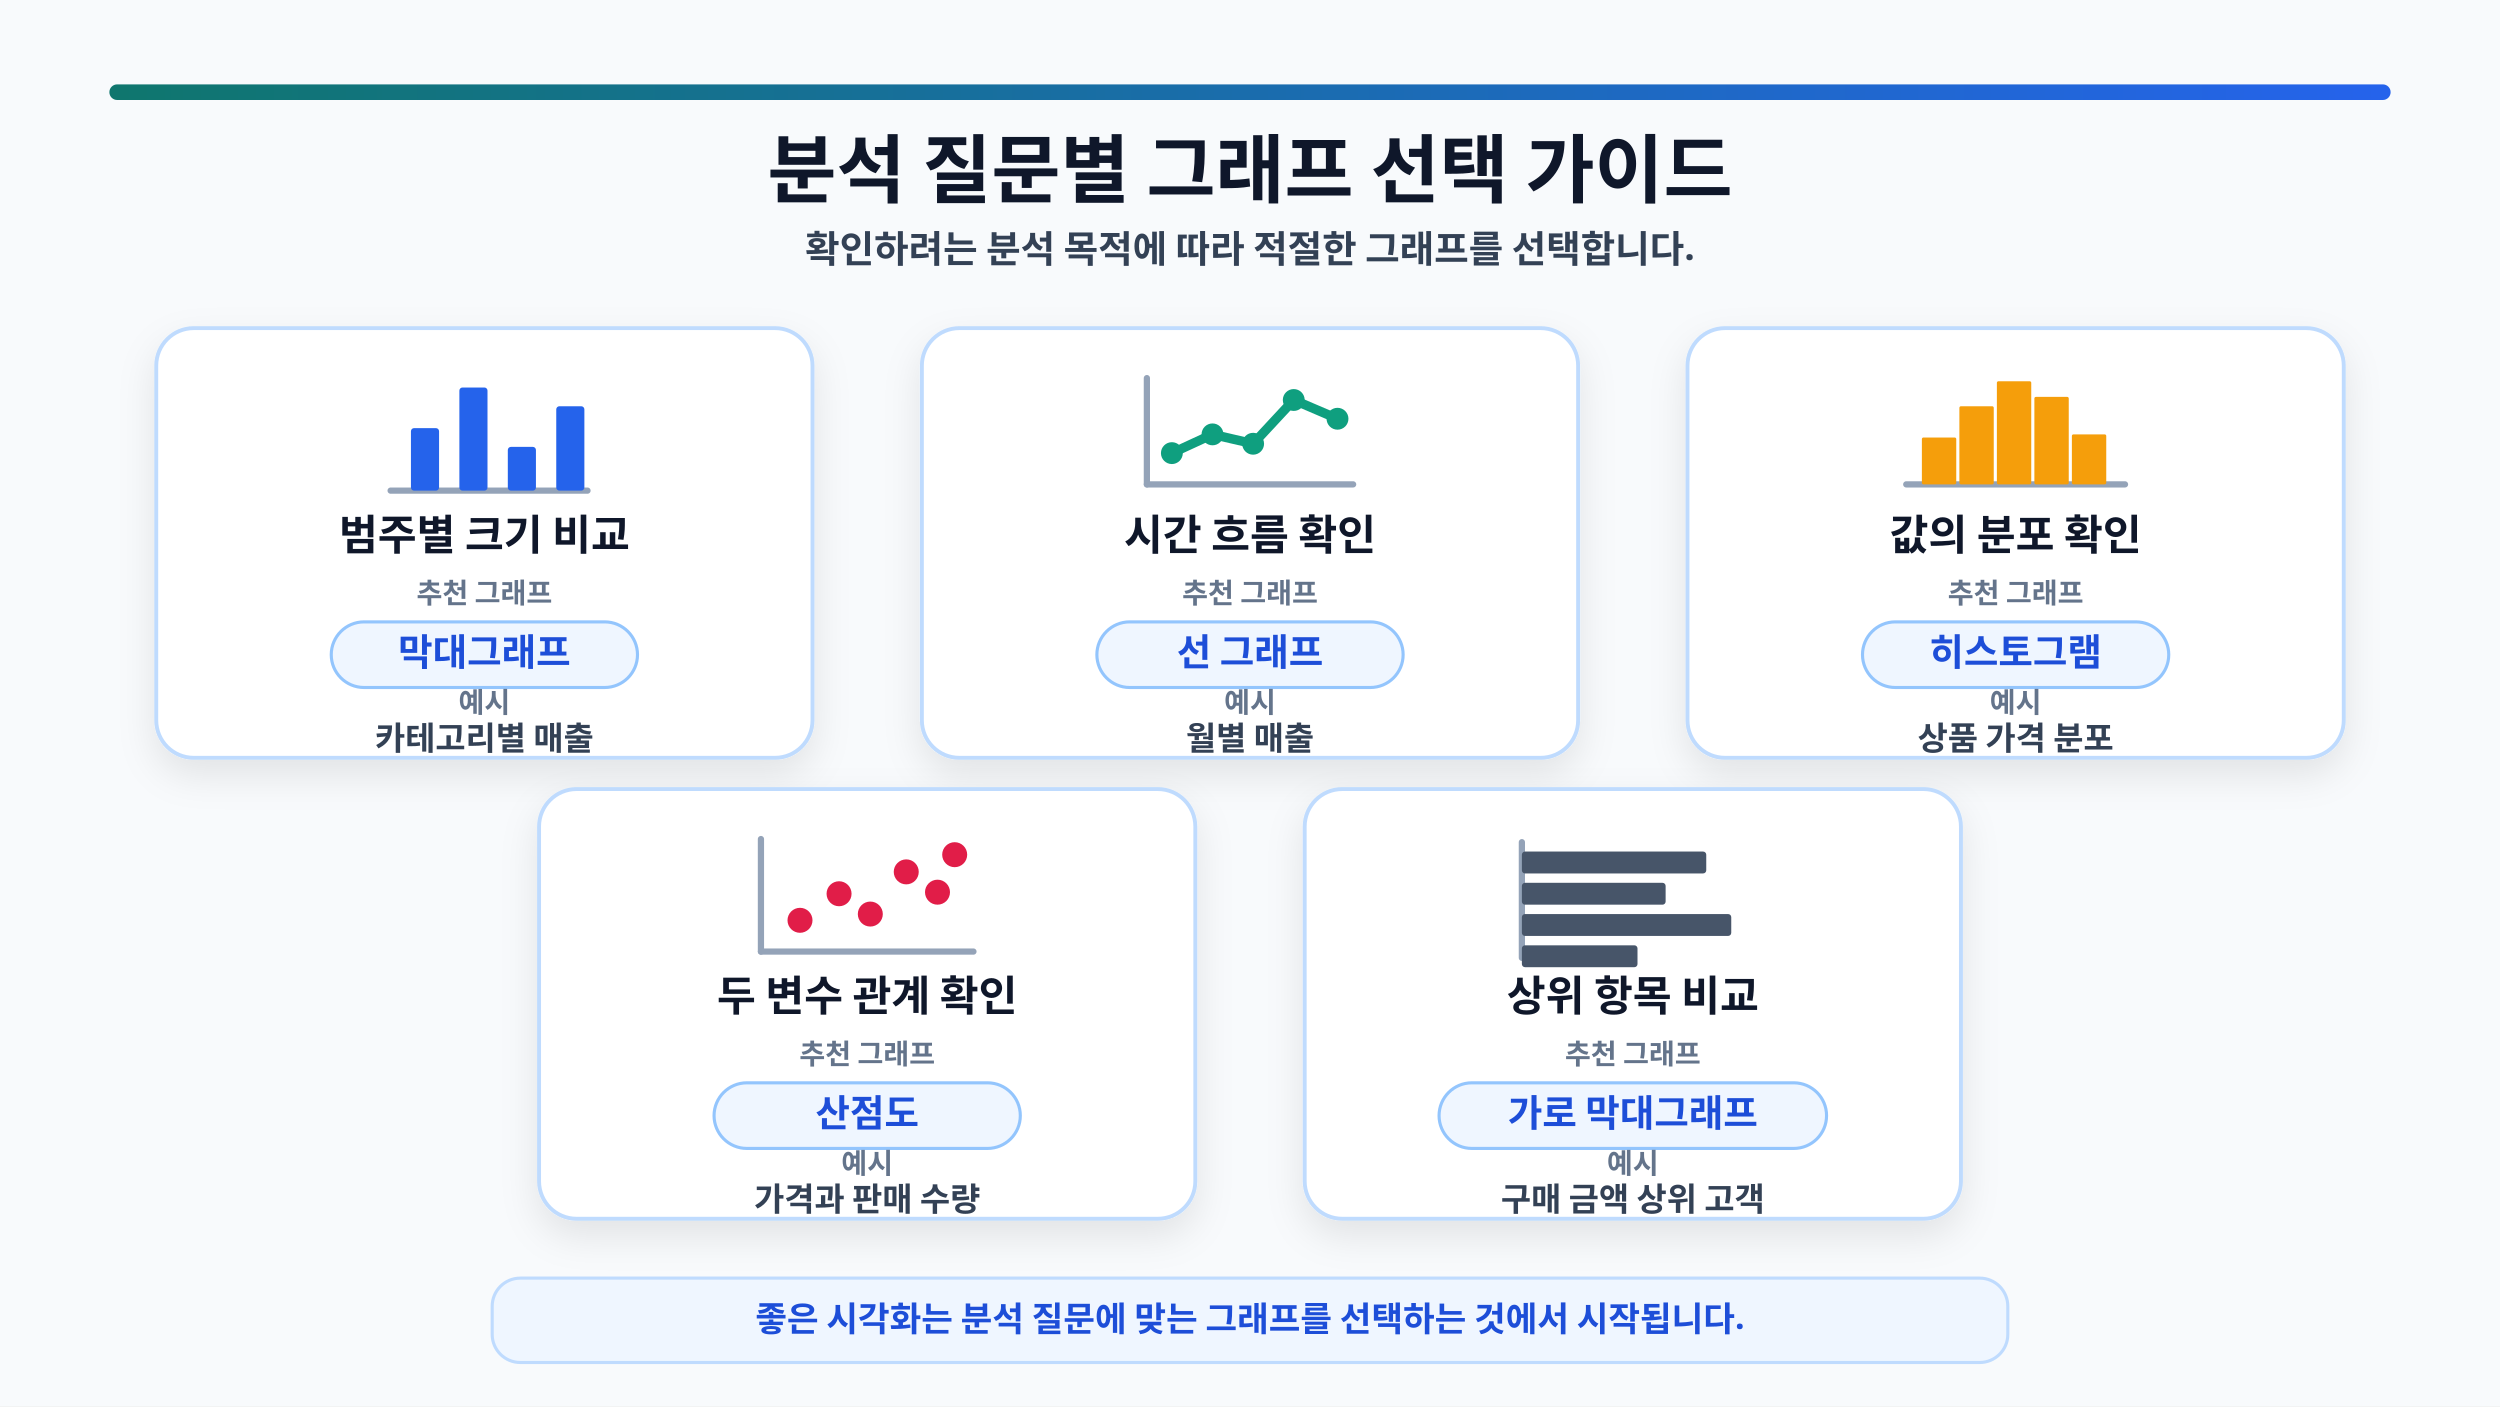
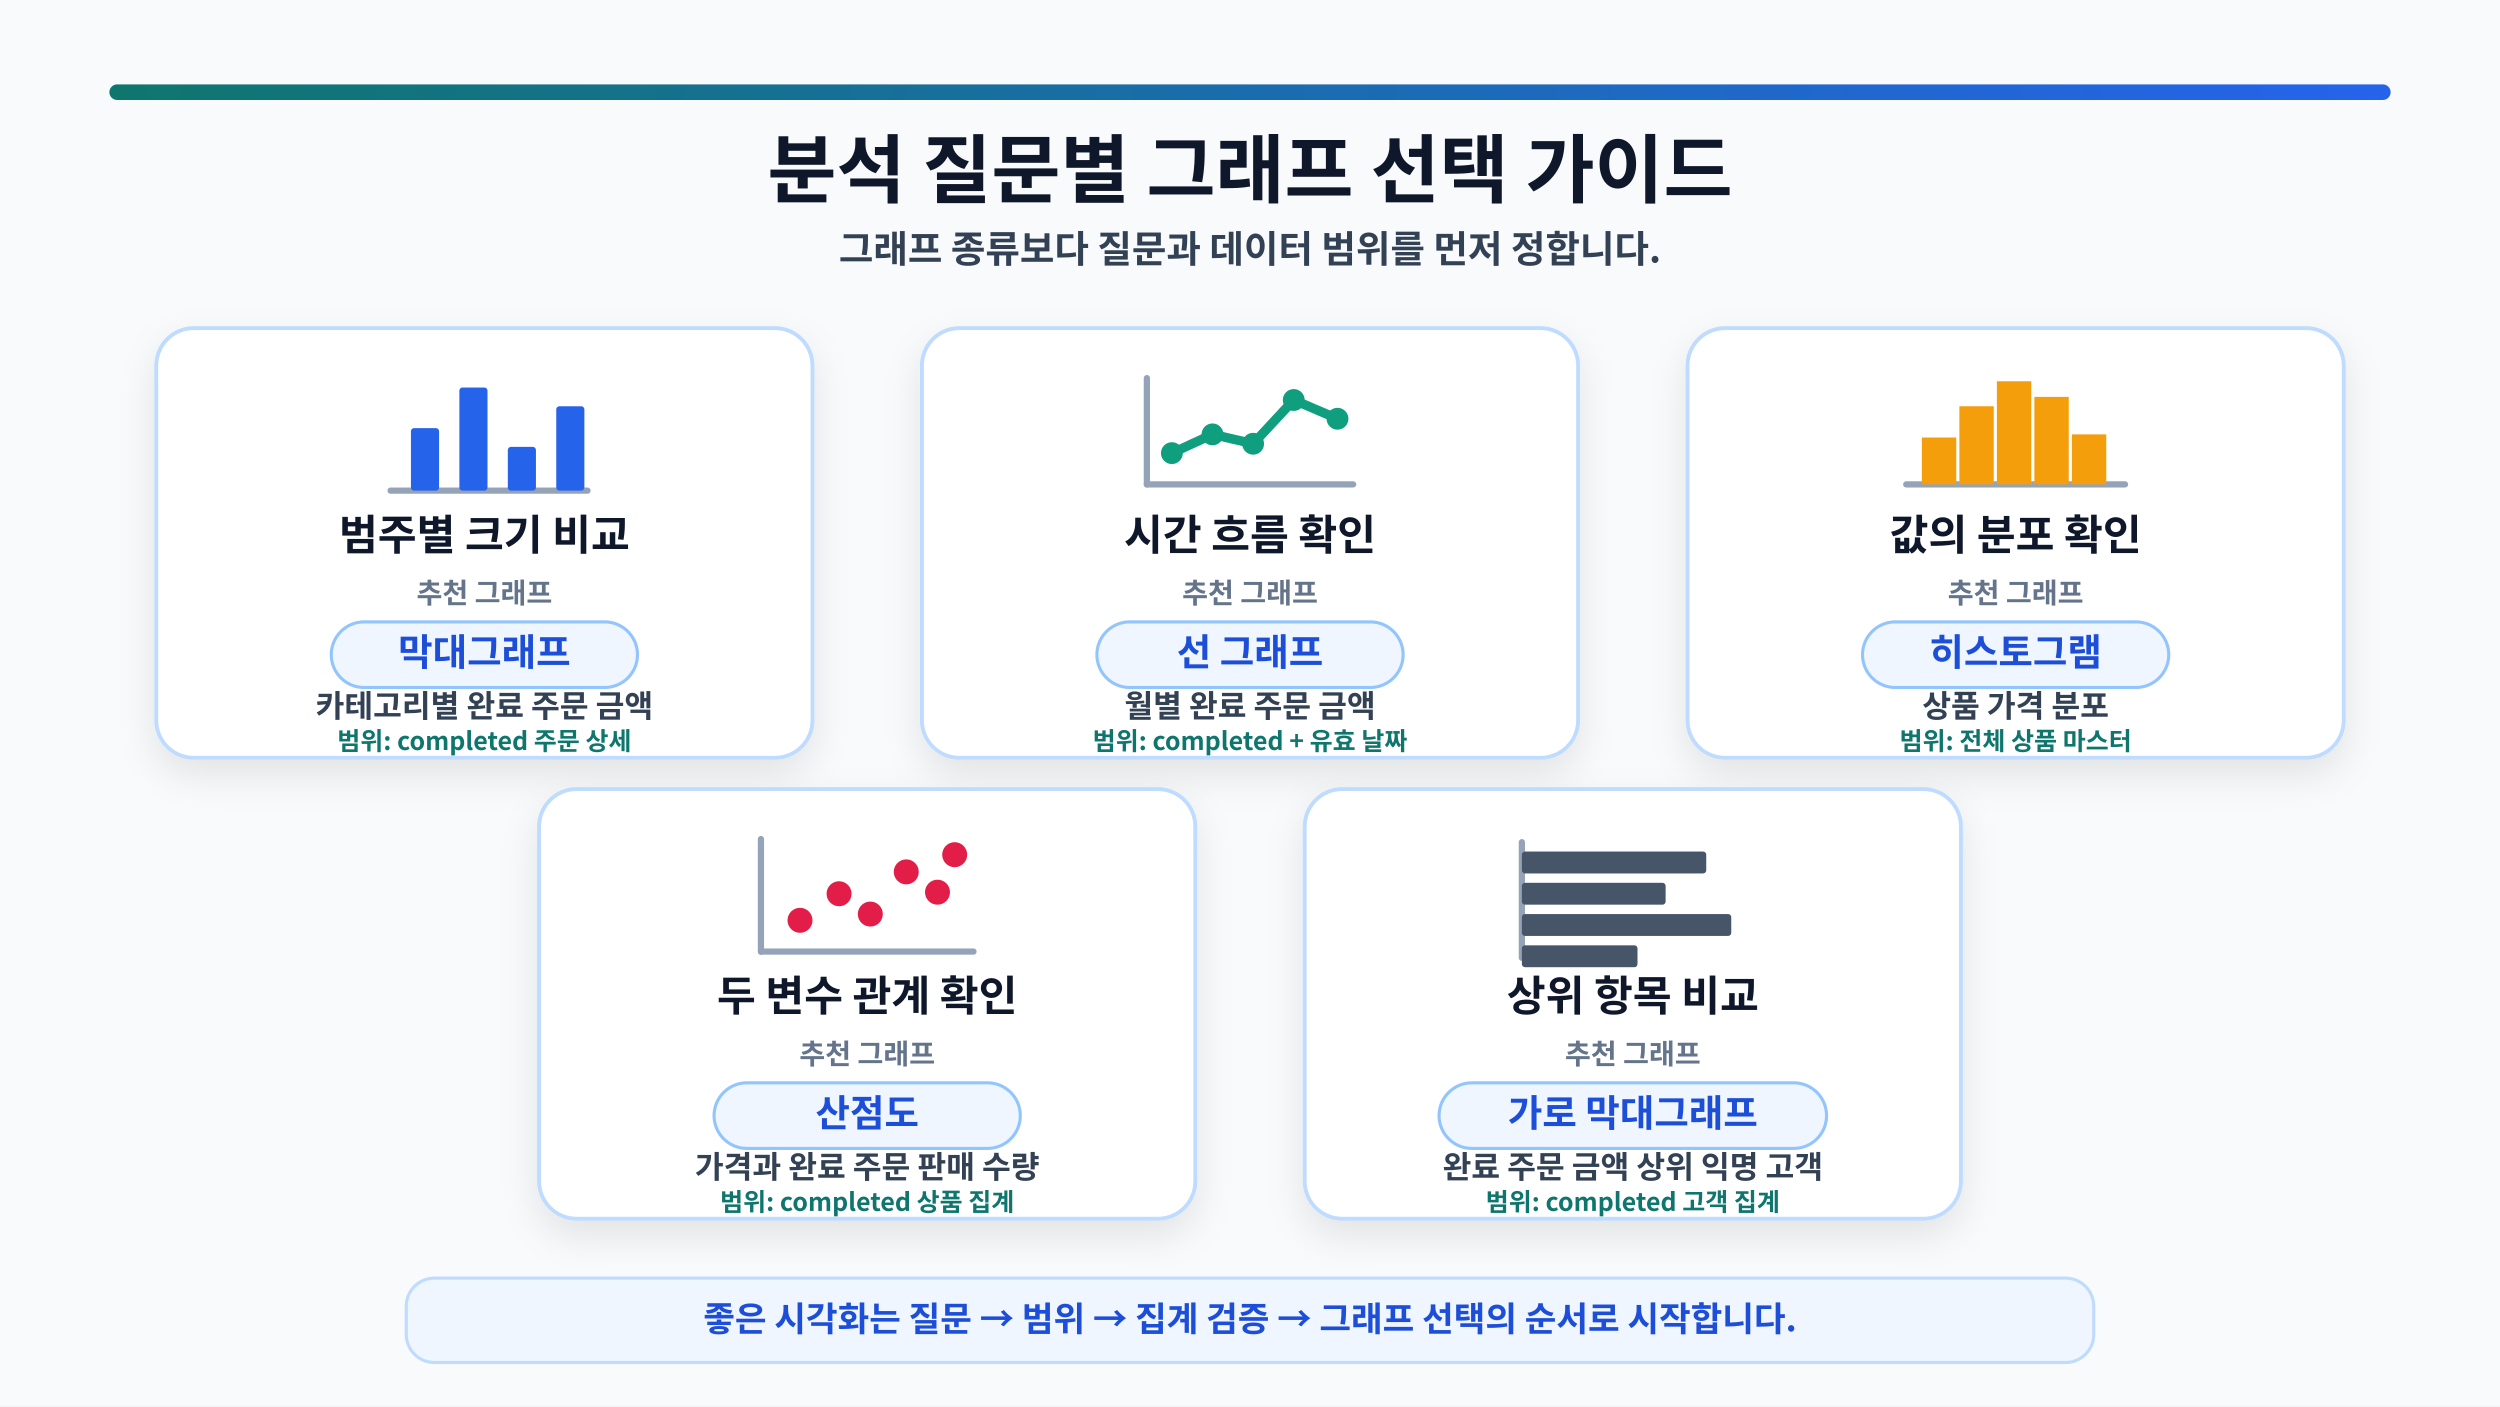
<svg xmlns="http://www.w3.org/2000/svg" width="1600" height="900" viewBox="0 0 1600 900" role="img" aria-labelledby="title desc">
  <defs>
    <linearGradient id="topLine" x1="0" x2="1">
      <stop offset="0%" stop-color="#0f766e" />
      <stop offset="100%" stop-color="#2563eb" />
    </linearGradient>
    <filter id="softShadow" x="-16%" y="-16%" width="132%" height="132%">
      <feDropShadow dx="0" dy="10" stdDeviation="12" flood-color="#0f172a" flood-opacity="0.09" />
    </filter>
    <style>
-       .bg{fill:#f8fafc}
-       .top{fill:url(#topLine)}
-       text{font-family:'Malgun Gothic','맑은 고딕','Pretendard','Noto Sans KR','Apple SD Gothic Neo',sans-serif}
-       .title{font-size:48px;font-weight:850;fill:#0f172a}
-       .subtitle{font-size:24px;font-weight:600;fill:#334155}
-       .card{fill:#fff;stroke:#bfdbfe;stroke-width:2.5;filter:url(#softShadow)}
-       .purpose{font-size:27px;font-weight:850;fill:#0f172a}
-       .label{font-size:18px;font-weight:800;fill:#64748b}
-       .badge{fill:#eff6ff;stroke:#93c5fd;stroke-width:2}
-       .badgeText{font-size:24px;font-weight:850;fill:#1d4ed8}
-       .example{font-size:21px;font-weight:700;fill:#334155}
-       .axis{stroke:#94a3b8;stroke-width:4;stroke-linecap:round}
-       .iconBlue{fill:#2563eb}
-       .iconGreen{fill:#0f9f7f}
-       .iconOrange{fill:#f59e0b}
-       .iconPink{fill:#e11d48}
-       .iconSlate{fill:#475569}
-       .line{fill:none;stroke:#0f9f7f;stroke-width:6;stroke-linecap:round;stroke-linejoin:round}
-       .footerBox{fill:#eff6ff;stroke:#bfdbfe;stroke-width:2}
-       .footer{font-size:22px;font-weight:750;fill:#1d4ed8}
+       .bg{fill:#f8fafc}.top{fill:url(#topLine)} text{font-family:'Malgun Gothic','맑은 고딕','Pretendard','Noto Sans CJK KR','Noto Sans KR','Apple SD Gothic Neo',sans-serif}
+       .title{font-size:48px;font-weight:850;fill:#0f172a}.subtitle{font-size:24px;font-weight:600;fill:#334155}.card{fill:#fff;stroke:#bfdbfe;stroke-width:2.5;filter:url(#softShadow)}
+       .purpose{font-size:27px;font-weight:850;fill:#0f172a}.label{font-size:18px;font-weight:800;fill:#64748b}.badge{fill:#eff6ff;stroke:#93c5fd;stroke-width:2}.badgeText{font-size:24px;font-weight:850;fill:#1d4ed8}
+       .example{font-size:20px;font-weight:700;fill:#334155}.scope{font-size:16px;font-weight:750;fill:#0f766e}.axis{stroke:#94a3b8;stroke-width:4;stroke-linecap:round}.iconBlue{fill:#2563eb}.iconGreen{fill:#0f9f7f}.iconOrange{fill:#f59e0b}.iconPink{fill:#e11d48}.iconSlate{fill:#475569}.line{fill:none;stroke:#0f9f7f;stroke-width:6;stroke-linecap:round;stroke-linejoin:round}.footerBox{fill:#eff6ff;stroke:#bfdbfe;stroke-width:2}.footer{font-size:22px;font-weight:750;fill:#1d4ed8}
    </style>
  </defs>
  <rect class="bg" width="1600" height="900" />
  <rect class="top" x="70" y="54" width="1460" height="10" rx="5" />
  <text class="title" x="800" y="126" text-anchor="middle">분석 질문별 그래프 선택 가이드</text>
-   <text class="subtitle" x="800" y="168" text-anchor="middle">확인하려는 분석 목적에 따라 적절한 그래프를 선택합니다.</text>
+   <text class="subtitle" x="800" y="168" text-anchor="middle">그래프 종류보다 질문과 데이터 범위를 먼저 정합니다.</text>
  <g transform="translate(100 210)">
    <rect class="card" width="420" height="275" rx="24" />
    <g transform="translate(150 22)">
      <line class="axis" x1="0" y1="82" x2="126" y2="82" />
      <rect class="iconBlue" x="13" y="42" width="18" height="40" rx="2" />
      <rect class="iconBlue" x="44" y="16" width="18" height="66" rx="2" />
      <rect class="iconBlue" x="75" y="54" width="18" height="28" rx="2" />
      <rect class="iconBlue" x="106" y="28" width="18" height="54" rx="2" />
    </g>
    <text class="purpose" x="210" y="142" text-anchor="middle">범주별 크기 비교</text>
    <text class="label" x="210" y="176" text-anchor="middle">추천 그래프</text>
    <rect class="badge" x="112" y="188" width="196" height="42" rx="21" />
    <text class="badgeText" x="210" y="216" text-anchor="middle">막대그래프</text>
-     <text class="label" x="210" y="246" text-anchor="middle">예시</text>
-     <text class="example" x="210" y="270" text-anchor="middle">카테고리별 매출</text>
+     <text class="example" x="210" y="249" text-anchor="middle">카테고리별 완료 주문 금액</text>
+     <text class="scope" x="210" y="270" text-anchor="middle">범위: completed 주문 상세</text>
  </g>
  <g transform="translate(590 210)">
    <rect class="card" width="420" height="275" rx="24" />
    <g transform="translate(144 22)">
      <line class="axis" x1="0" y1="78" x2="132" y2="78" />
      <line class="axis" x1="0" y1="78" x2="0" y2="10" />
      <polyline class="line" points="16,58 42,46 68,52 94,24 122,36" />
      <circle class="iconGreen" cx="16" cy="58" r="7" />
      <circle class="iconGreen" cx="42" cy="46" r="7" />
      <circle class="iconGreen" cx="68" cy="52" r="7" />
      <circle class="iconGreen" cx="94" cy="24" r="7" />
      <circle class="iconGreen" cx="122" cy="36" r="7" />
    </g>
    <text class="purpose" x="210" y="142" text-anchor="middle">시간 흐름 확인</text>
    <text class="label" x="210" y="176" text-anchor="middle">추천 그래프</text>
    <rect class="badge" x="112" y="188" width="196" height="42" rx="21" />
    <text class="badgeText" x="210" y="216" text-anchor="middle">선 그래프</text>
-     <text class="label" x="210" y="246" text-anchor="middle">예시</text>
-     <text class="example" x="210" y="270" text-anchor="middle">월별 매출</text>
+     <text class="example" x="210" y="249" text-anchor="middle">월별 완료 주문 금액</text>
+     <text class="scope" x="210" y="270" text-anchor="middle">범위: completed + 유효 날짜</text>
  </g>
  <g transform="translate(1080 210)">
    <rect class="card" width="420" height="275" rx="24" />
    <g transform="translate(140 22)">
      <line class="axis" x1="0" y1="78" x2="140" y2="78" />
-       <rect class="iconOrange" x="10" y="48" width="22" height="30" rx="1" />
-       <rect class="iconOrange" x="34" y="28" width="22" height="50" rx="1" />
-       <rect class="iconOrange" x="58" y="12" width="22" height="66" rx="1" />
-       <rect class="iconOrange" x="82" y="22" width="22" height="56" rx="1" />
-       <rect class="iconOrange" x="106" y="46" width="22" height="32" rx="1" />
+       <rect class="iconOrange" x="10" y="48" width="22" height="30" />
+       <rect class="iconOrange" x="34" y="28" width="22" height="50" />
+       <rect class="iconOrange" x="58" y="12" width="22" height="66" />
+       <rect class="iconOrange" x="82" y="22" width="22" height="56" />
+       <rect class="iconOrange" x="106" y="46" width="22" height="32" />
    </g>
    <text class="purpose" x="210" y="142" text-anchor="middle">값의 분포 확인</text>
    <text class="label" x="210" y="176" text-anchor="middle">추천 그래프</text>
    <rect class="badge" x="112" y="188" width="196" height="42" rx="21" />
    <text class="badgeText" x="210" y="216" text-anchor="middle">히스토그램</text>
-     <text class="label" x="210" y="246" text-anchor="middle">예시</text>
-     <text class="example" x="210" y="270" text-anchor="middle">상품 가격 분포</text>
+     <text class="example" x="210" y="249" text-anchor="middle">상품 가격 분포</text>
+     <text class="scope" x="210" y="270" text-anchor="middle">범위: 전체 상품 마스터</text>
  </g>
  <g transform="translate(345 505)">
    <rect class="card" width="420" height="275" rx="24" />
    <g transform="translate(142 22)">
      <line class="axis" x1="0" y1="82" x2="136" y2="82" />
      <line class="axis" x1="0" y1="82" x2="0" y2="10" />
      <circle class="iconPink" cx="25" cy="62" r="8" />
      <circle class="iconPink" cx="50" cy="45" r="8" />
      <circle class="iconPink" cx="70" cy="58" r="8" />
      <circle class="iconPink" cx="93" cy="31" r="8" />
      <circle class="iconPink" cx="113" cy="44" r="8" />
      <circle class="iconPink" cx="124" cy="20" r="8" />
    </g>
    <text class="purpose" x="210" y="142" text-anchor="middle">두 변수 관계 확인</text>
    <text class="label" x="210" y="176" text-anchor="middle">추천 그래프</text>
    <rect class="badge" x="112" y="188" width="196" height="42" rx="21" />
    <text class="badgeText" x="210" y="216" text-anchor="middle">산점도</text>
-     <text class="label" x="210" y="246" text-anchor="middle">예시</text>
-     <text class="example" x="210" y="270" text-anchor="middle">가격과 판매 수량</text>
+     <text class="example" x="210" y="249" text-anchor="middle">가격과 완료 주문 판매 수량</text>
+     <text class="scope" x="210" y="270" text-anchor="middle">범위: completed 상품 집계</text>
  </g>
  <g transform="translate(835 505)">
    <rect class="card" width="420" height="275" rx="24" />
    <g transform="translate(139 22)">
      <line class="axis" x1="0" y1="12" x2="0" y2="86" />
      <rect class="iconSlate" x="0" y="18" width="118" height="14" rx="2" />
      <rect class="iconSlate" x="0" y="38" width="92" height="14" rx="2" />
      <rect class="iconSlate" x="0" y="58" width="134" height="14" rx="2" />
      <rect class="iconSlate" x="0" y="78" width="74" height="14" rx="2" />
    </g>
    <text class="purpose" x="210" y="142" text-anchor="middle">상위 항목 비교</text>
    <text class="label" x="210" y="176" text-anchor="middle">추천 그래프</text>
    <rect class="badge" x="86" y="188" width="248" height="42" rx="21" />
    <text class="badgeText" x="210" y="216" text-anchor="middle">가로 막대그래프</text>
-     <text class="label" x="210" y="246" text-anchor="middle">예시</text>
-     <text class="example" x="210" y="270" text-anchor="middle">구매 금액 상위 고객</text>
+     <text class="example" x="210" y="249" text-anchor="middle">완료 주문 금액 상위 익명 고객</text>
+     <text class="scope" x="210" y="270" text-anchor="middle">범위: completed 고객 집계</text>
  </g>
-   <rect class="footerBox" x="315" y="818" width="970" height="54" rx="18" />
-   <text class="footer" x="800" y="852" text-anchor="middle">좋은 시각화는 분석 질문에 맞는 그래프를 선택하는 것에서 시작됩니다.</text>
+   <rect class="footerBox" x="260" y="818" width="1080" height="54" rx="18" />
+   <text class="footer" x="800" y="852" text-anchor="middle">좋은 시각화는 질문 → 범위 → 집계 검증 → 그래프 선택의 순서로 시작합니다.</text>
</svg>
